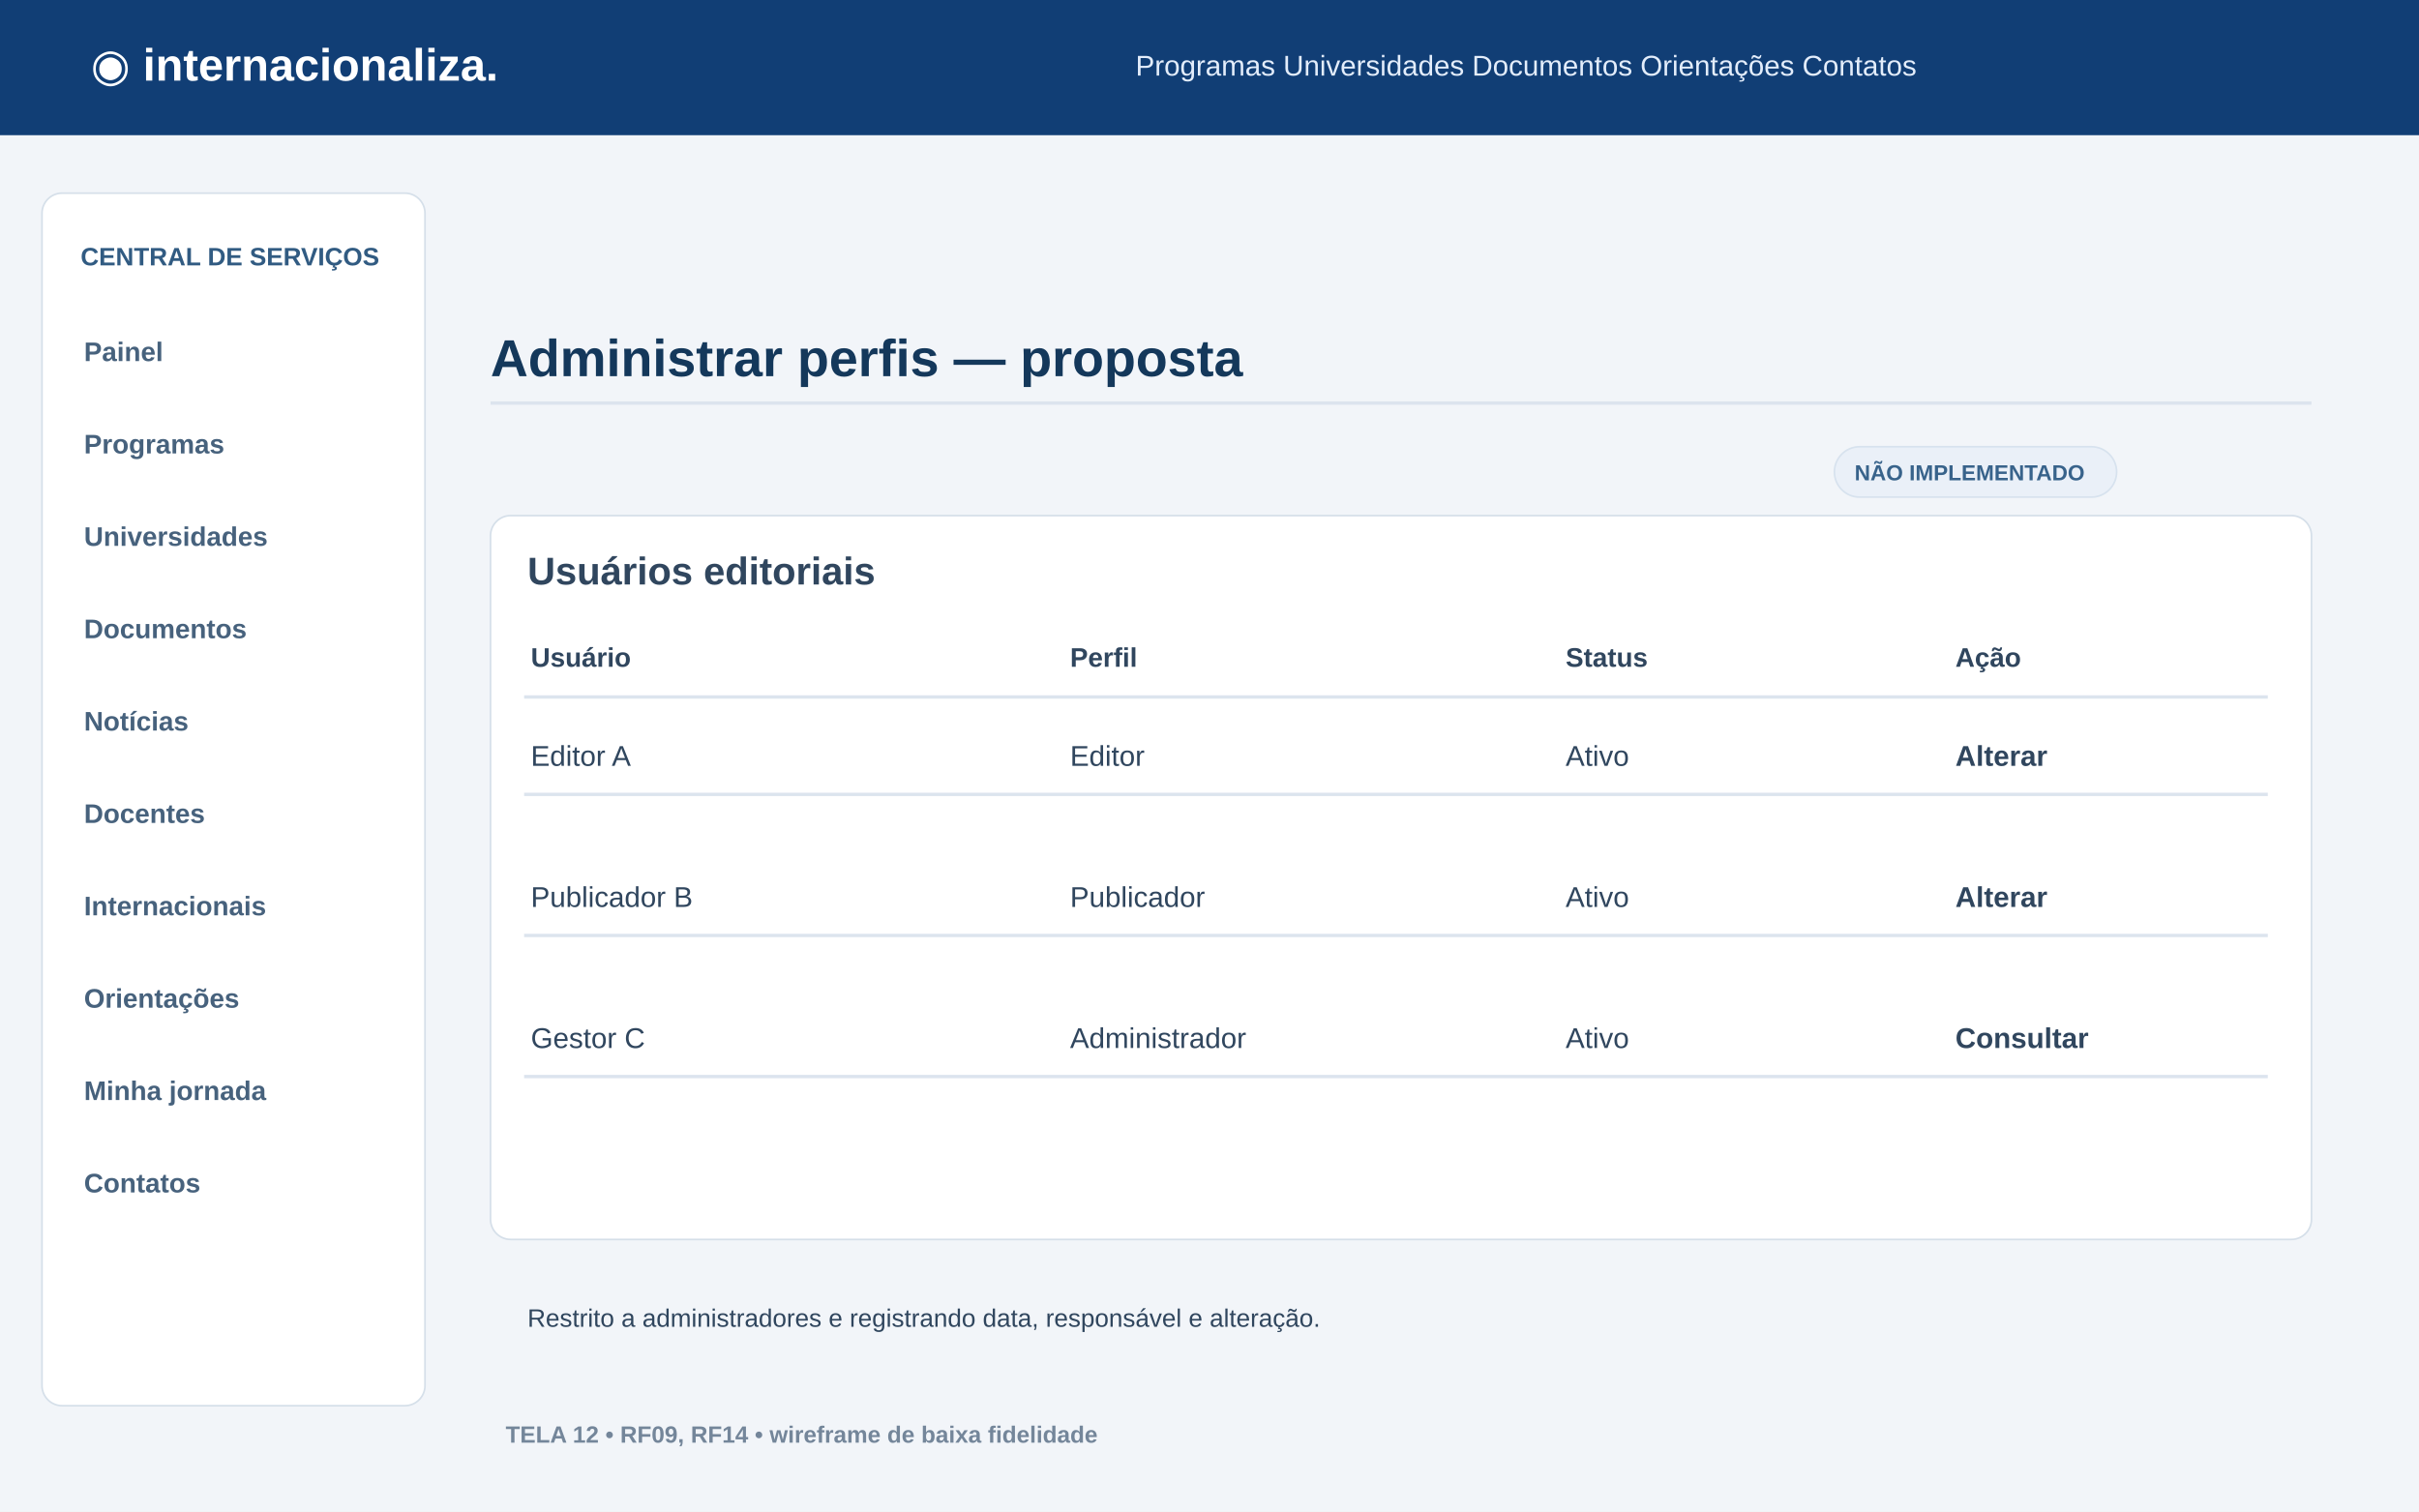
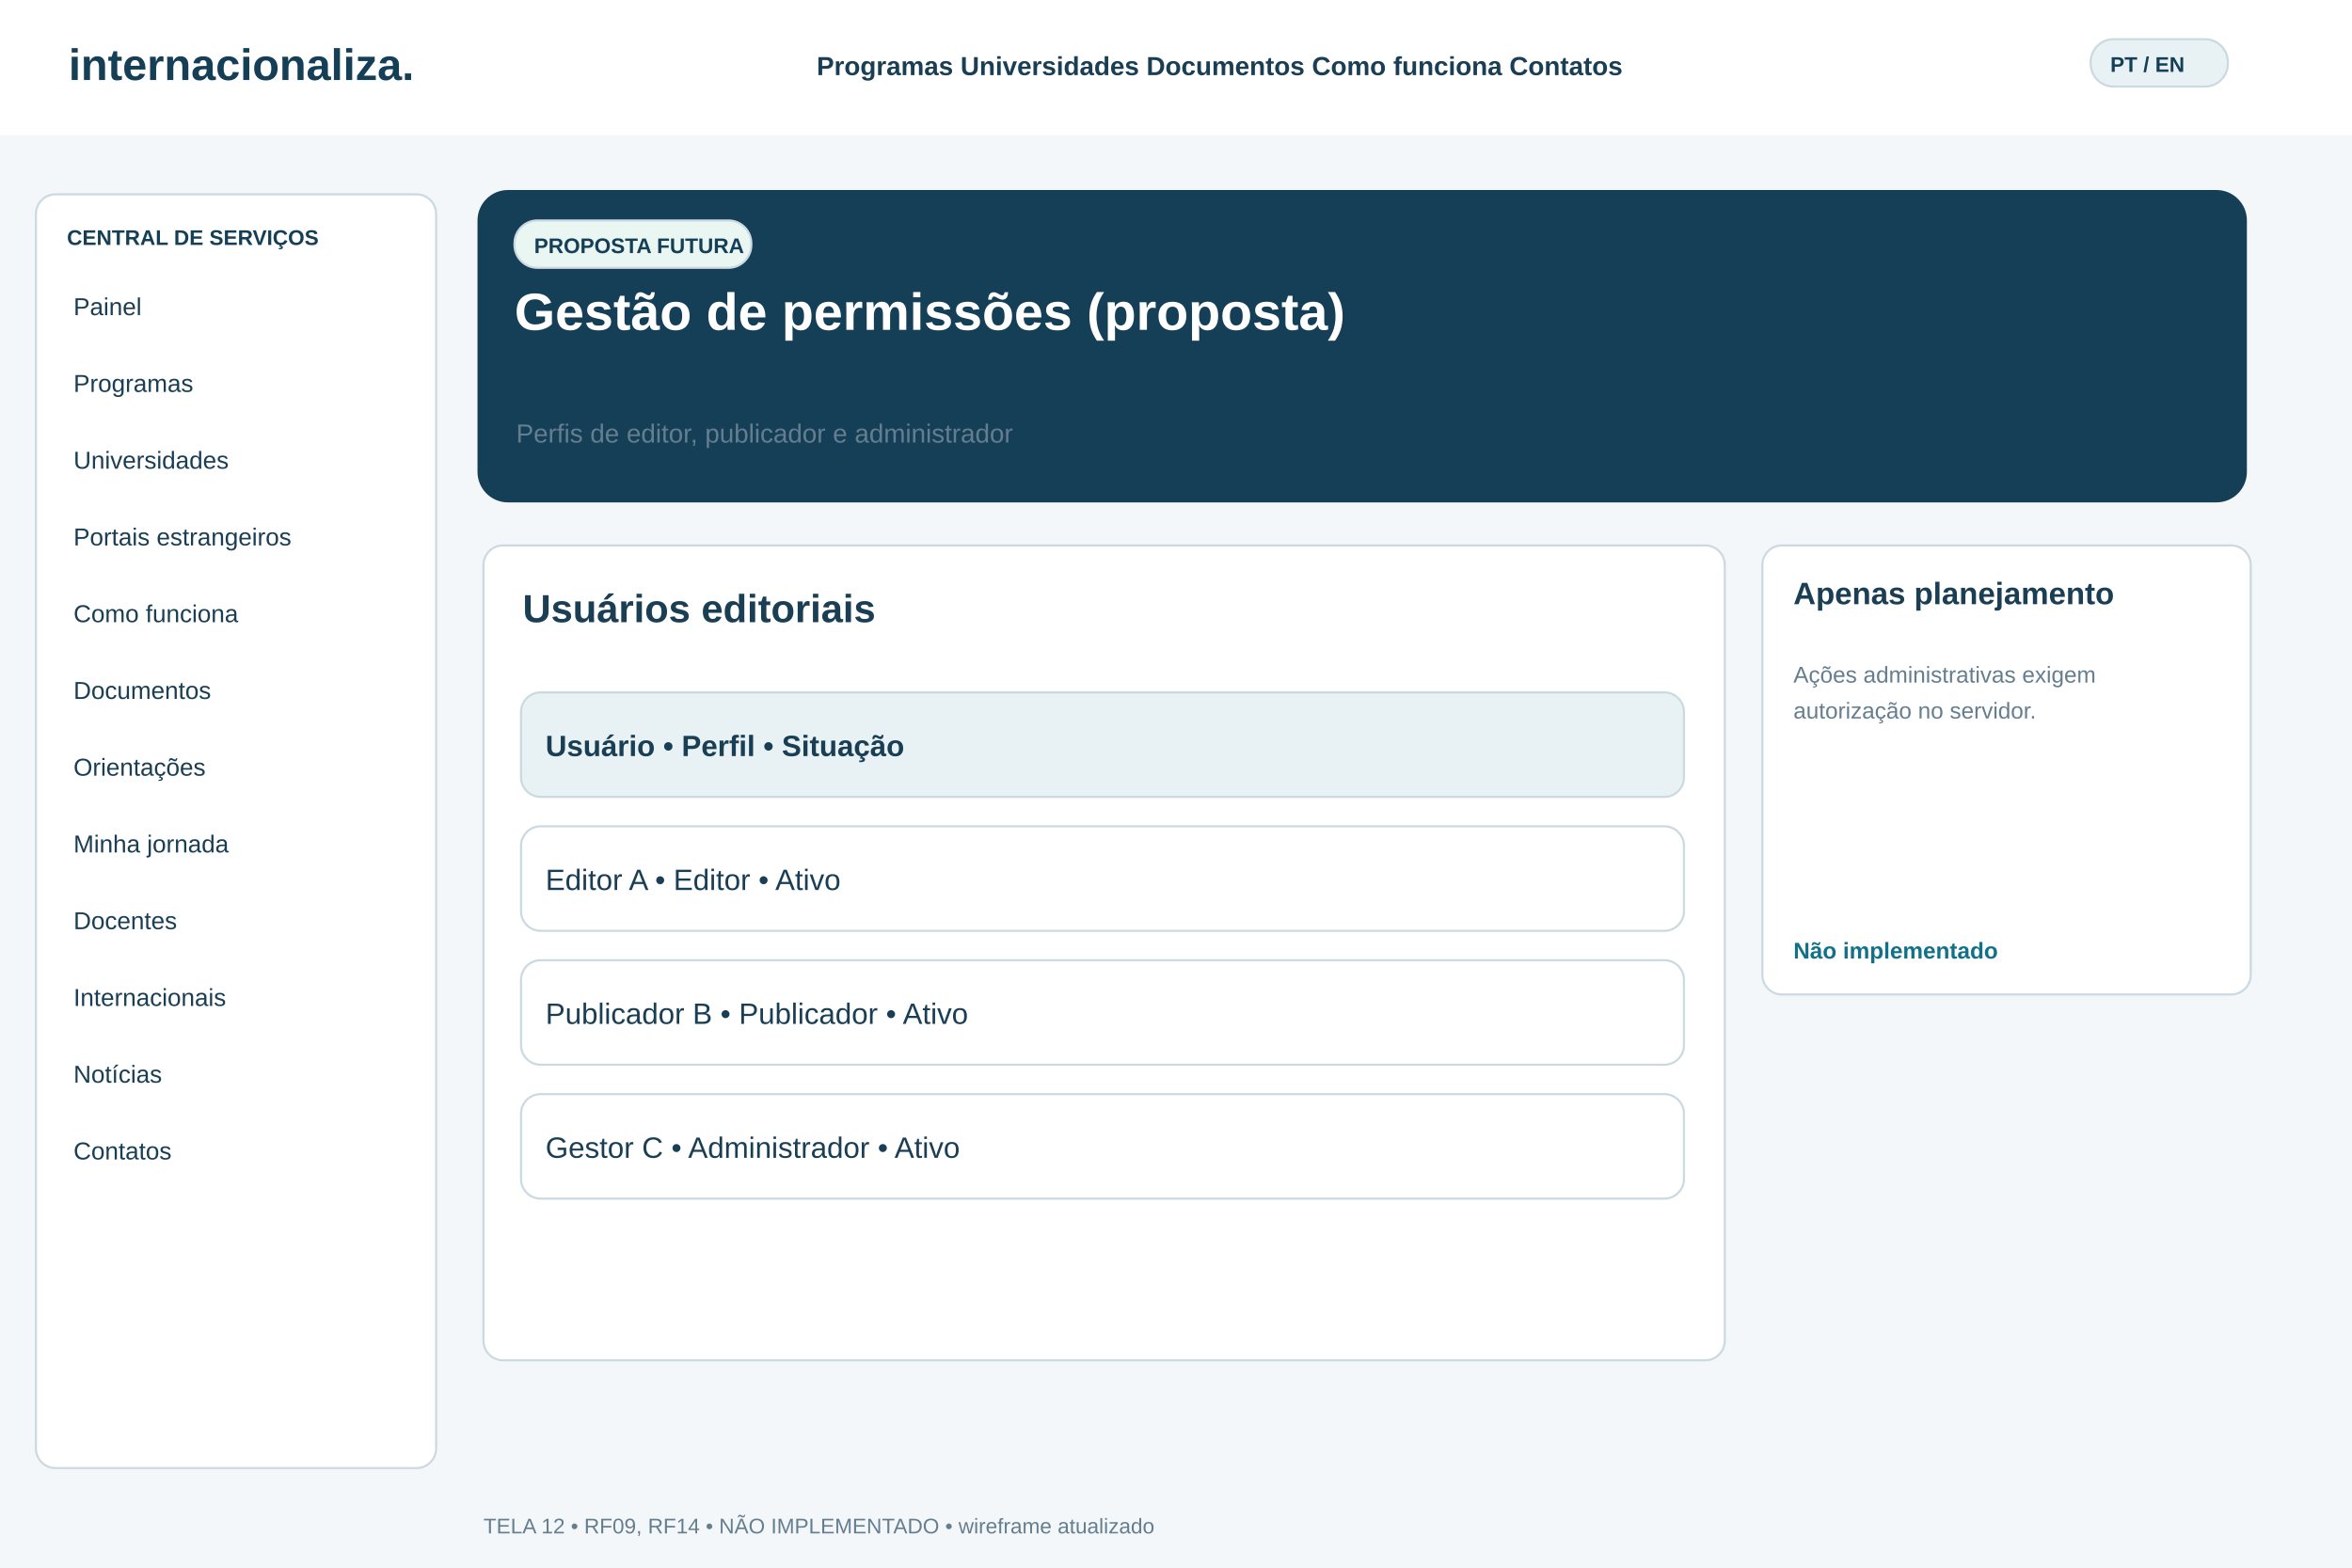
- <svg xmlns="http://www.w3.org/2000/svg" viewBox="0 0 1440 900" role="img" aria-labelledby="title desc">
-   <rect width="1440" height="900" fill="#f2f5f9" />
-   <rect x="0" y="0" width="1440" height="80" rx="0" fill="#113e75" stroke="#113e75" stroke-width="1" />
-   <text x="54" y="48" font-family="Arial,Helvetica,sans-serif" font-size="27" font-weight="800" fill="#fff">◉ internacionaliza.</text>
-   <text x="676" y="45" font-family="Arial,Helvetica,sans-serif" font-size="17" font-weight="400" fill="#e3edfb">Programas   Universidades   Documentos   Orientações   Contatos</text>
-   <rect x="25" y="115" width="228" height="722" rx="12" fill="#fff" stroke="#d5dfe9" stroke-width="1" />
-   <text x="48" y="158" font-family="Arial,Helvetica,sans-serif" font-size="15" font-weight="800" fill="#315b82">CENTRAL DE SERVIÇOS</text>
-   <text x="50" y="215" font-family="Arial,Helvetica,sans-serif" font-size="16" font-weight="600" fill="#47627d">Painel</text>
-   <text x="50" y="270" font-family="Arial,Helvetica,sans-serif" font-size="16" font-weight="600" fill="#47627d">Programas</text>
-   <text x="50" y="325" font-family="Arial,Helvetica,sans-serif" font-size="16" font-weight="600" fill="#47627d">Universidades</text>
-   <text x="50" y="380" font-family="Arial,Helvetica,sans-serif" font-size="16" font-weight="600" fill="#47627d">Documentos</text>
-   <text x="50" y="435" font-family="Arial,Helvetica,sans-serif" font-size="16" font-weight="600" fill="#47627d">Notícias</text>
-   <text x="50" y="490" font-family="Arial,Helvetica,sans-serif" font-size="16" font-weight="600" fill="#47627d">Docentes</text>
-   <text x="50" y="545" font-family="Arial,Helvetica,sans-serif" font-size="16" font-weight="600" fill="#47627d">Internacionais</text>
-   <text x="50" y="600" font-family="Arial,Helvetica,sans-serif" font-size="16" font-weight="600" fill="#47627d">Orientações</text>
-   <text x="50" y="655" font-family="Arial,Helvetica,sans-serif" font-size="16" font-weight="600" fill="#47627d">Minha jornada</text>
-   <text x="50" y="710" font-family="Arial,Helvetica,sans-serif" font-size="16" font-weight="600" fill="#47627d">Contatos</text>
-   <text x="292" y="224" font-family="Arial,Helvetica,sans-serif" font-size="31" font-weight="700" fill="#14385b">Administrar perfis — proposta</text>
-   <line x1="292" y1="240" x2="1376" y2="240" stroke="#dce4ee" stroke-width="2" />
-   <rect x="1092" y="266" width="168" height="30" rx="15" fill="#eaf0f8" stroke="#d7e2ee" stroke-width="1" />
-   <text x="1104" y="286" font-family="Arial,Helvetica,sans-serif" font-size="13" font-weight="700" fill="#38638b">NÃO IMPLEMENTADO</text>
-   <rect x="292" y="307" width="1084" height="431" rx="12" fill="#fff" stroke="#d5dfe9" stroke-width="1" />
-   <text x="314" y="348" font-family="Arial,Helvetica,sans-serif" font-size="23" font-weight="700" fill="#30465e">Usuários editoriais</text>
-   <text x="316" y="397" font-family="Arial,Helvetica,sans-serif" font-size="16" font-weight="700" fill="#30465e">Usuário</text>
-   <text x="637" y="397" font-family="Arial,Helvetica,sans-serif" font-size="16" font-weight="700" fill="#30465e">Perfil</text>
-   <text x="932" y="397" font-family="Arial,Helvetica,sans-serif" font-size="16" font-weight="700" fill="#30465e">Status</text>
-   <text x="1164" y="397" font-family="Arial,Helvetica,sans-serif" font-size="16" font-weight="700" fill="#30465e">Ação</text>
-   <line x1="312" y1="415" x2="1350" y2="415" stroke="#dce4ee" stroke-width="2" />
-   <text x="316" y="456" font-family="Arial,Helvetica,sans-serif" font-size="17" font-weight="500" fill="#30465e">Editor A</text>
-   <text x="637" y="456" font-family="Arial,Helvetica,sans-serif" font-size="17" font-weight="500" fill="#30465e">Editor</text>
-   <text x="932" y="456" font-family="Arial,Helvetica,sans-serif" font-size="17" font-weight="500" fill="#30465e">Ativo</text>
-   <text x="1164" y="456" font-family="Arial,Helvetica,sans-serif" font-size="17" font-weight="700" fill="#30465e">Alterar</text>
-   <line x1="312" y1="473" x2="1350" y2="473" stroke="#dce4ee" stroke-width="2" />
-   <text x="316" y="540" font-family="Arial,Helvetica,sans-serif" font-size="17" font-weight="500" fill="#30465e">Publicador B</text>
-   <text x="637" y="540" font-family="Arial,Helvetica,sans-serif" font-size="17" font-weight="500" fill="#30465e">Publicador</text>
-   <text x="932" y="540" font-family="Arial,Helvetica,sans-serif" font-size="17" font-weight="500" fill="#30465e">Ativo</text>
-   <text x="1164" y="540" font-family="Arial,Helvetica,sans-serif" font-size="17" font-weight="700" fill="#30465e">Alterar</text>
-   <line x1="312" y1="557" x2="1350" y2="557" stroke="#dce4ee" stroke-width="2" />
-   <text x="316" y="624" font-family="Arial,Helvetica,sans-serif" font-size="17" font-weight="500" fill="#30465e">Gestor C</text>
-   <text x="637" y="624" font-family="Arial,Helvetica,sans-serif" font-size="17" font-weight="500" fill="#30465e">Administrador</text>
-   <text x="932" y="624" font-family="Arial,Helvetica,sans-serif" font-size="17" font-weight="500" fill="#30465e">Ativo</text>
-   <text x="1164" y="624" font-family="Arial,Helvetica,sans-serif" font-size="17" font-weight="700" fill="#30465e">Consultar</text>
-   <line x1="312" y1="641" x2="1350" y2="641" stroke="#dce4ee" stroke-width="2" />
-   <text x="314" y="790" font-family="Arial,Helvetica,sans-serif" font-size="15" font-weight="500" fill="#30465e">Restrito a administradores e registrando data, responsável e alteração.</text>
-   <text x="301" y="859" font-family="Arial,Helvetica,sans-serif" font-size="14" font-weight="600" fill="#74869a">TELA 12  •  RF09, RF14  •  wireframe de baixa fidelidade</text>
+ <svg xmlns="http://www.w3.org/2000/svg" viewBox="0 0 1440 960" role="img" aria-labelledby="title desc">
+   <rect x="0" y="0" width="1440" height="960" rx="0" fill="#F4F7F9" stroke="#F4F7F9" stroke-width="1.3" />
+   <rect x="0" y="0" width="1440" height="82" rx="0" fill="#FFFFFF" stroke="#FFFFFF" stroke-width="1.3" />
+   <text x="42" y="49" fill="#143F56" font-size="27" font-weight="700" font-family="Arial, Helvetica, sans-serif">internacionaliza.</text>
+   <text x="500" y="46" fill="#1A3E54" font-size="16" font-weight="700" font-family="Arial, Helvetica, sans-serif">Programas    Universidades    Documentos    Como funciona    Contatos</text>
+   <rect x="1280" y="24" width="84" height="29" rx="14" fill="#E8F2F4" stroke="#CBD9E1" stroke-width="1.3" />
+   <text x="1292" y="44" fill="#143F56" font-size="13" font-weight="700" font-family="Arial, Helvetica, sans-serif">PT / EN</text>
+   <rect x="22" y="119" width="245" height="780" rx="12" fill="#FFFFFF" stroke="#CBD9E1" stroke-width="1.3" />
+   <text x="41" y="150" fill="#143F56" font-size="13" font-weight="700" font-family="Arial, Helvetica, sans-serif">CENTRAL DE SERVIÇOS</text>
+   <text x="45" y="193" fill="#1A3E54" font-size="15" font-weight="400" font-family="Arial, Helvetica, sans-serif">Painel</text>
+   <text x="45" y="240" fill="#1A3E54" font-size="15" font-weight="400" font-family="Arial, Helvetica, sans-serif">Programas</text>
+   <text x="45" y="287" fill="#1A3E54" font-size="15" font-weight="400" font-family="Arial, Helvetica, sans-serif">Universidades</text>
+   <text x="45" y="334" fill="#1A3E54" font-size="15" font-weight="400" font-family="Arial, Helvetica, sans-serif">Portais estrangeiros</text>
+   <text x="45" y="381" fill="#1A3E54" font-size="15" font-weight="400" font-family="Arial, Helvetica, sans-serif">Como funciona</text>
+   <text x="45" y="428" fill="#1A3E54" font-size="15" font-weight="400" font-family="Arial, Helvetica, sans-serif">Documentos</text>
+   <text x="45" y="475" fill="#1A3E54" font-size="15" font-weight="400" font-family="Arial, Helvetica, sans-serif">Orientações</text>
+   <text x="45" y="522" fill="#1A3E54" font-size="15" font-weight="400" font-family="Arial, Helvetica, sans-serif">Minha jornada</text>
+   <text x="45" y="569" fill="#1A3E54" font-size="15" font-weight="400" font-family="Arial, Helvetica, sans-serif">Docentes</text>
+   <text x="45" y="616" fill="#1A3E54" font-size="15" font-weight="400" font-family="Arial, Helvetica, sans-serif">Internacionais</text>
+   <text x="45" y="663" fill="#1A3E54" font-size="15" font-weight="400" font-family="Arial, Helvetica, sans-serif">Notícias</text>
+   <text x="45" y="710" fill="#1A3E54" font-size="15" font-weight="400" font-family="Arial, Helvetica, sans-serif">Contatos</text>
+   <rect x="293" y="117" width="1082" height="190" rx="18" fill="#143F56" stroke="#143F56" stroke-width="1.3" />
+   <rect x="315" y="135" width="145" height="29" rx="14" fill="#EAF6F2" stroke="#CBD9E1" stroke-width="1.3" />
+   <text x="327" y="155" fill="#143F56" font-size="13" font-weight="700" font-family="Arial, Helvetica, sans-serif">PROPOSTA FUTURA</text>
+   <text x="315" y="202" fill="#FFFFFF" font-size="32" font-weight="700" font-family="Arial, Helvetica, sans-serif">Gestão de permissões (proposta)</text>
+   <text x="316" y="271" fill="#647E90" font-size="16" font-weight="400" font-family="Arial, Helvetica, sans-serif">Perfis de editor, publicador e administrador</text>
+   <rect x="296" y="334" width="760" height="499" rx="12" fill="#FFFFFF" stroke="#CBD9E1" stroke-width="1.3" />
+   <text x="320" y="381" fill="#1A3E54" font-size="24" font-weight="700" font-family="Arial, Helvetica, sans-serif">Usuários editoriais</text>
+   <rect x="319" y="424" width="712" height="64" rx="12" fill="#E8F2F4" stroke="#CBD9E1" stroke-width="1.3" />
+   <text x="334" y="463" fill="#1A3E54" font-size="18" font-weight="700" font-family="Arial, Helvetica, sans-serif">Usuário • Perfil • Situação</text>
+   <rect x="319" y="506" width="712" height="64" rx="12" fill="#FFFFFF" stroke="#CBD9E1" stroke-width="1.3" />
+   <text x="334" y="545" fill="#1A3E54" font-size="18" font-weight="400" font-family="Arial, Helvetica, sans-serif">Editor A • Editor • Ativo</text>
+   <rect x="319" y="588" width="712" height="64" rx="12" fill="#FFFFFF" stroke="#CBD9E1" stroke-width="1.3" />
+   <text x="334" y="627" fill="#1A3E54" font-size="18" font-weight="400" font-family="Arial, Helvetica, sans-serif">Publicador B • Publicador • Ativo</text>
+   <rect x="319" y="670" width="712" height="64" rx="12" fill="#FFFFFF" stroke="#CBD9E1" stroke-width="1.3" />
+   <text x="334" y="709" fill="#1A3E54" font-size="18" font-weight="400" font-family="Arial, Helvetica, sans-serif">Gestor C • Administrador • Ativo</text>
+   <rect x="1079" y="334" width="299" height="275" rx="12" fill="#FFFFFF" stroke="#CBD9E1" stroke-width="1.3" />
+   <text x="1098" y="370" fill="#1A3E54" font-size="19" font-weight="700" font-family="Arial, Helvetica, sans-serif">Apenas planejamento</text>
+   <text x="1098" y="418" fill="#647E90" font-size="14" font-weight="400" font-family="Arial, Helvetica, sans-serif">Ações administrativas exigem</text>
+   <text x="1098" y="440" fill="#647E90" font-size="14" font-weight="400" font-family="Arial, Helvetica, sans-serif">autorização no servidor.</text>
+   <text x="1098" y="587" fill="#117188" font-size="14" font-weight="700" font-family="Arial, Helvetica, sans-serif">Não implementado</text>
+   <text x="296" y="939" font-family="Arial,Helvetica,sans-serif" font-size="13" fill="#647E90">TELA 12  •  RF09, RF14  •  NÃO IMPLEMENTADO  •  wireframe atualizado</text>
</svg>
